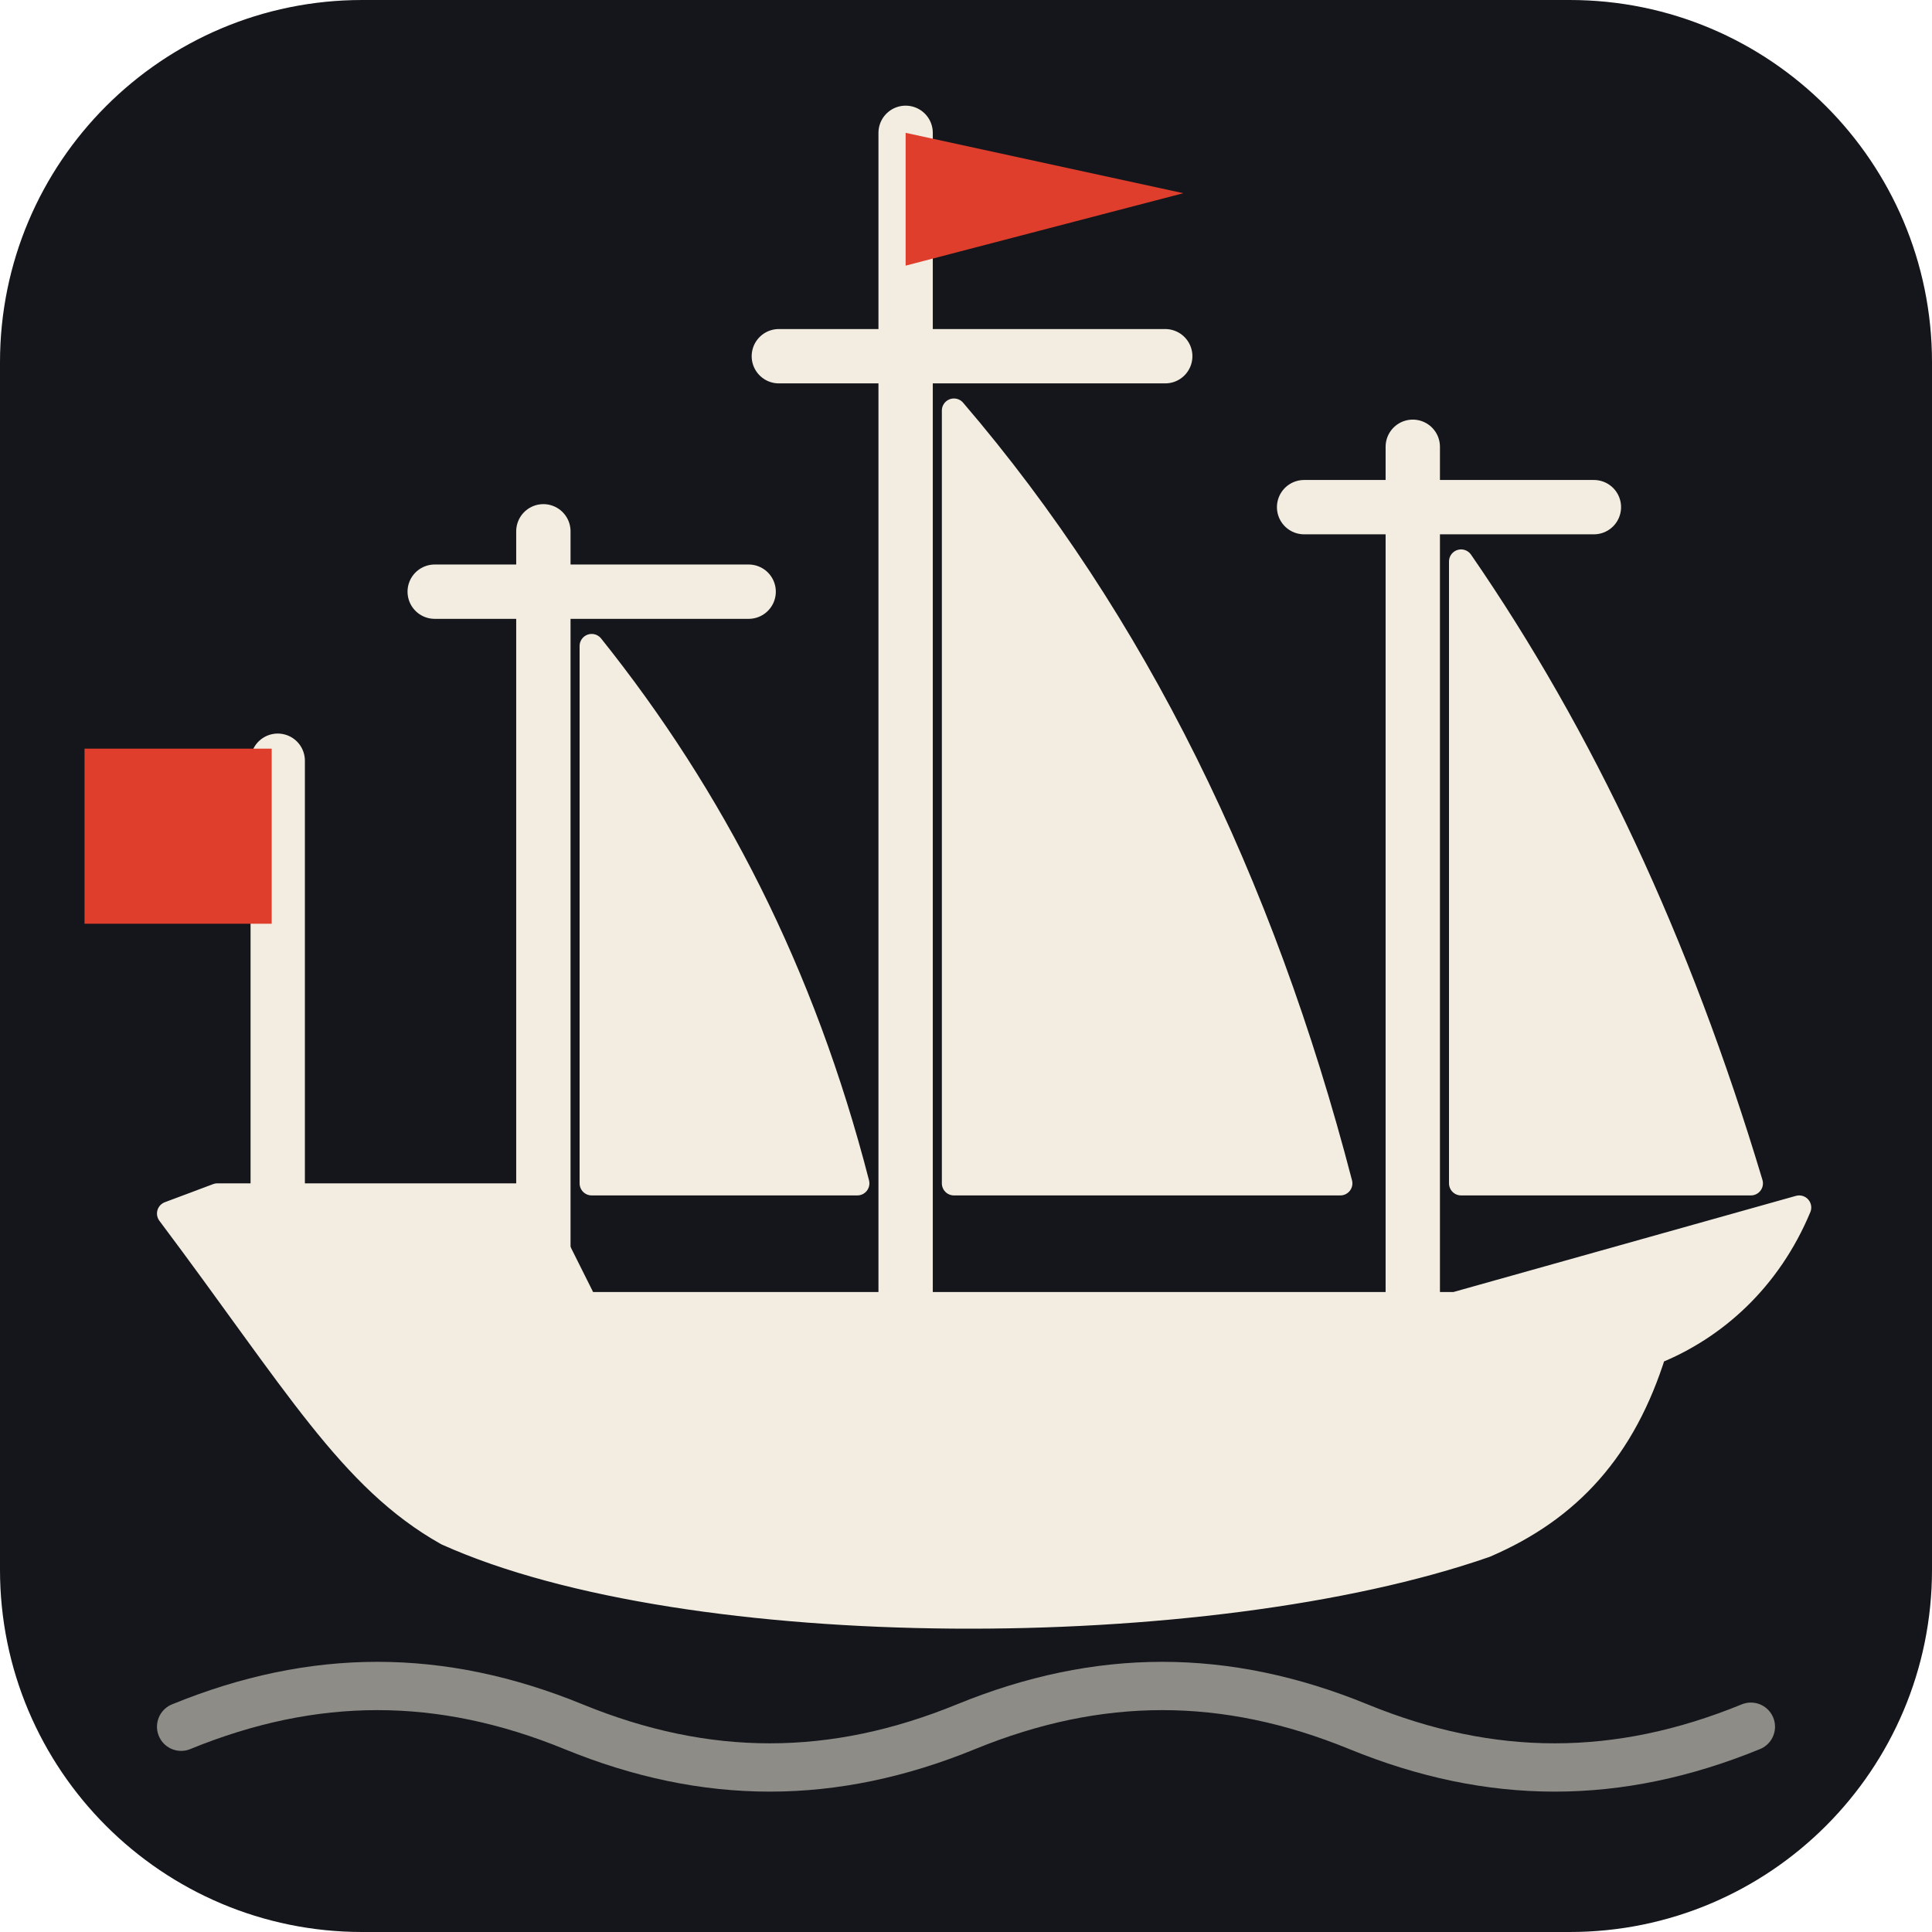
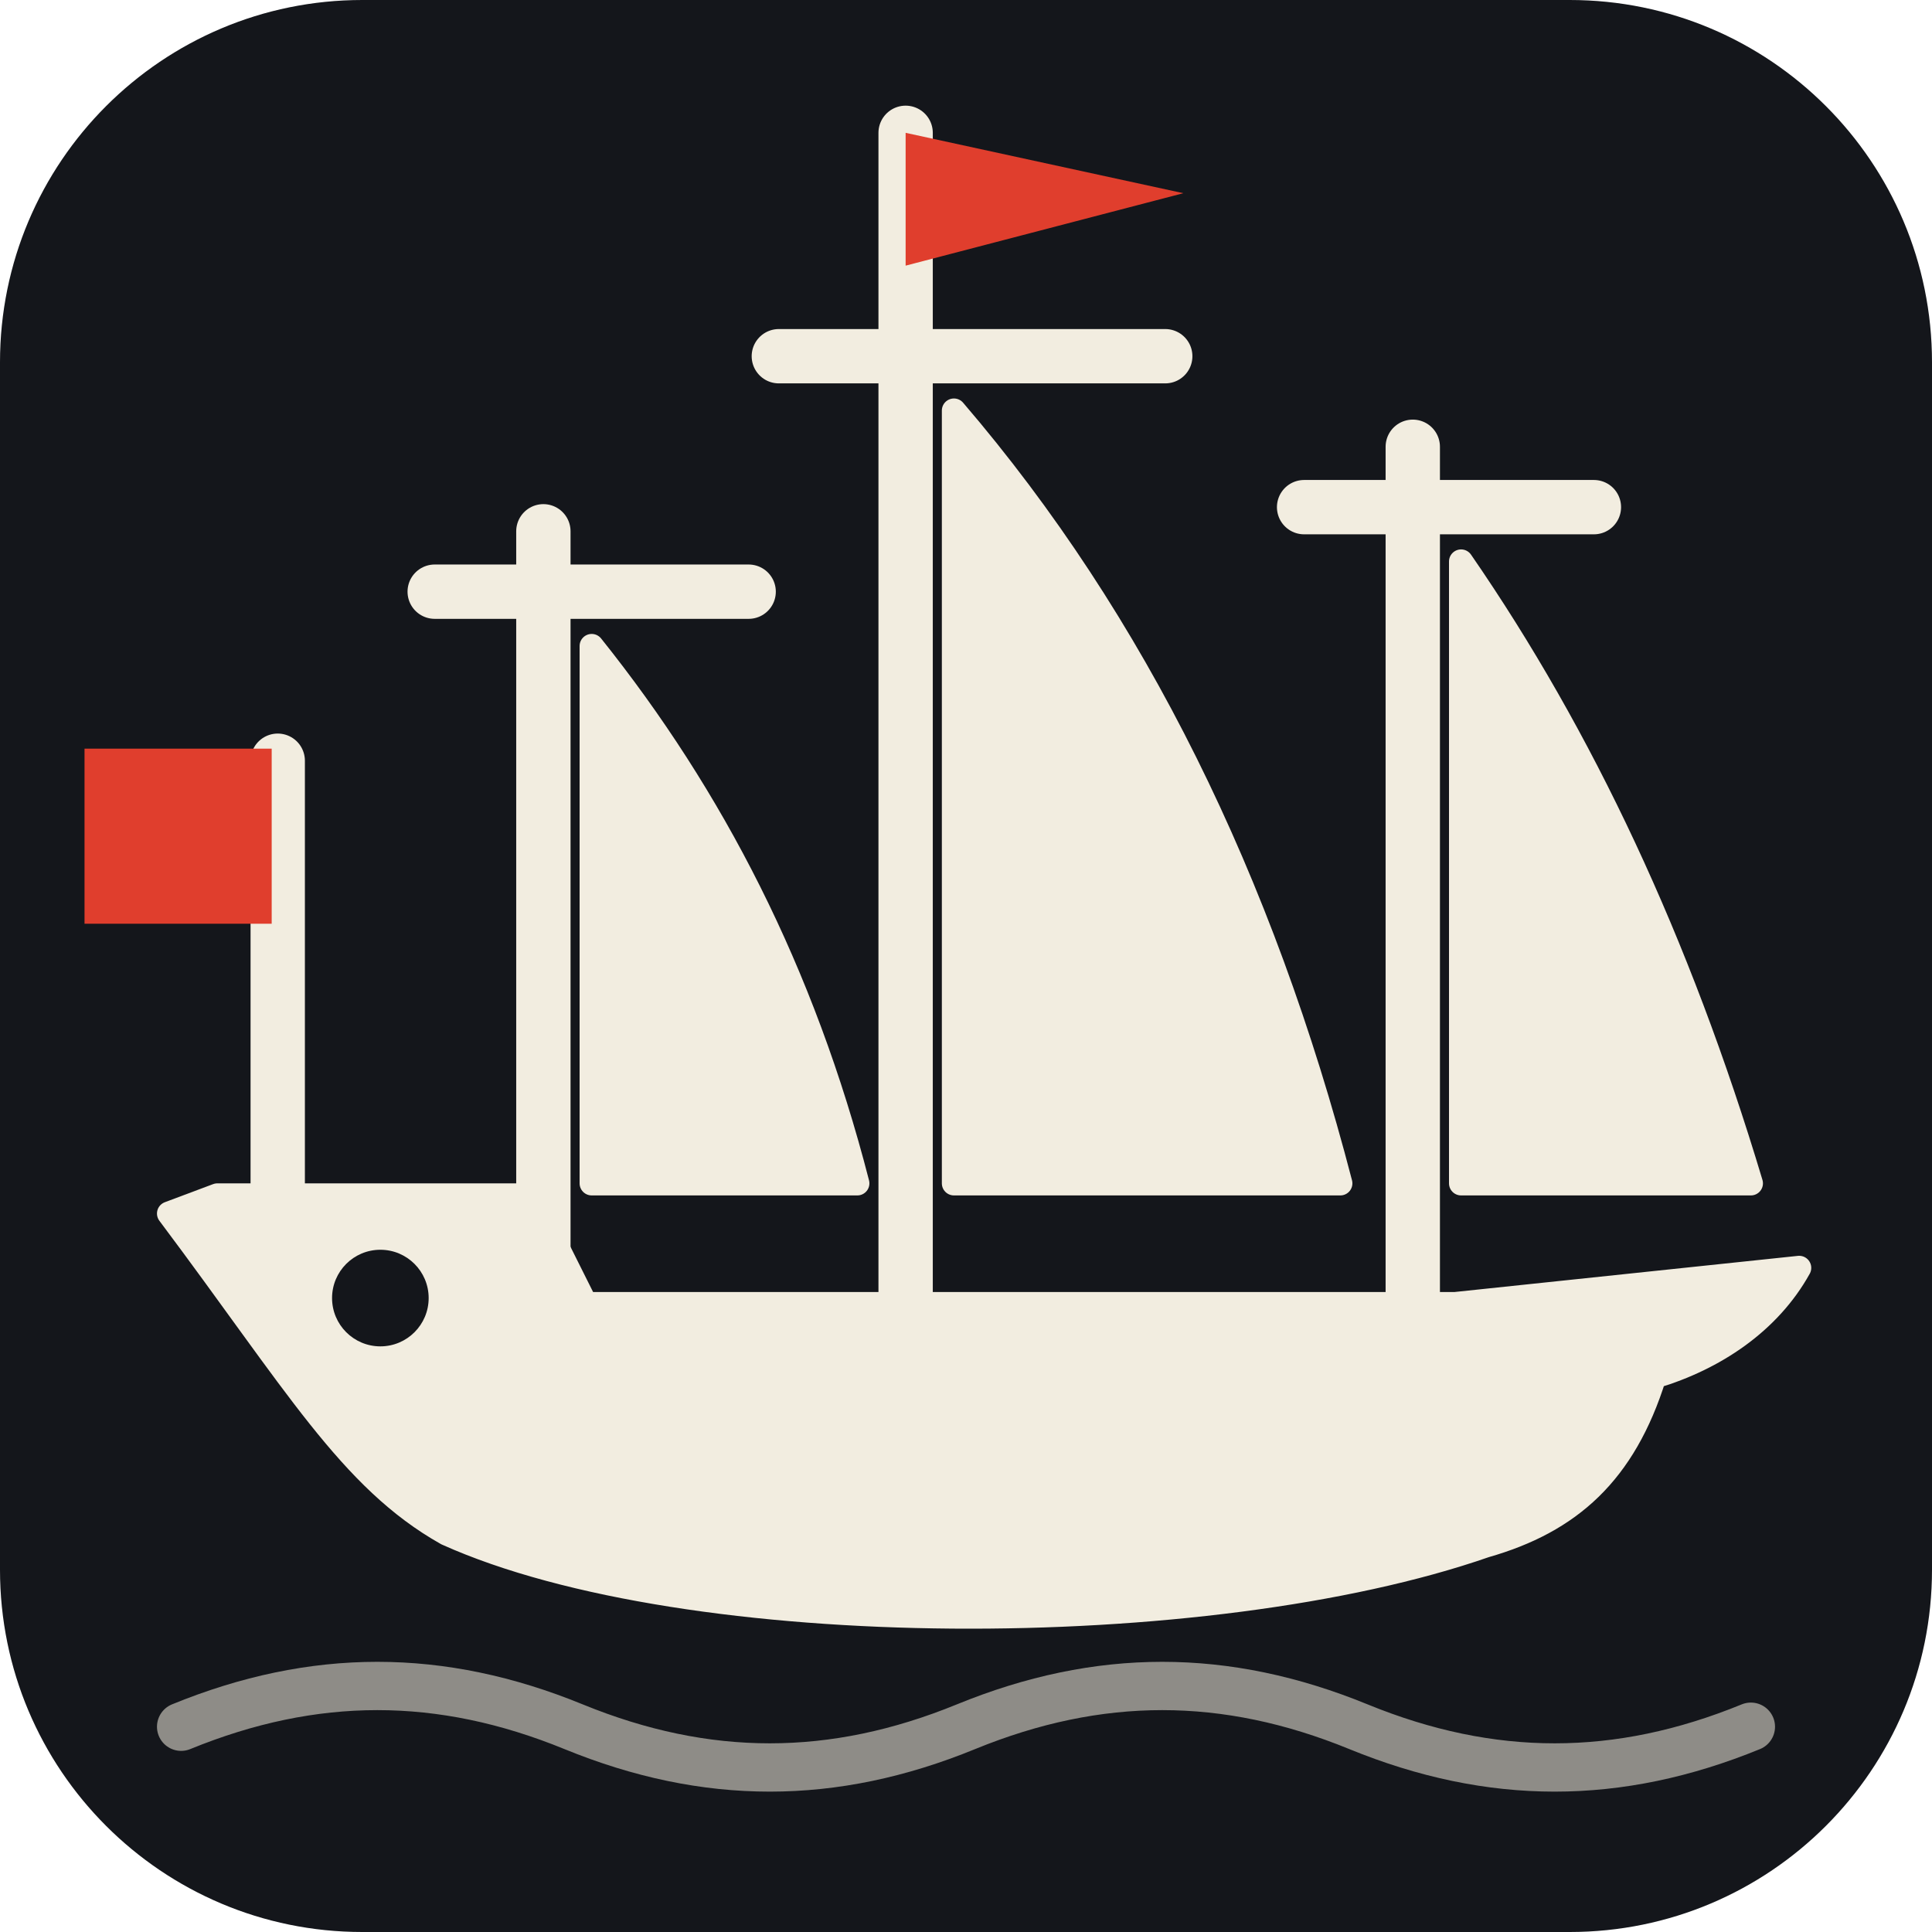
<svg xmlns="http://www.w3.org/2000/svg" viewBox="0 0 32 32">
  <rect width="32" height="32" rx="6" fill="#14161B" />
  <g transform="translate(0 1.2)">
    <g fill="#F2EDE0" stroke="#F2EDE0" stroke-linejoin="round">
      <path d="M9 20.4V7.6M15 20.4V1M23.4 20.2V6.2M4.6 18.6V11.4" fill="none" stroke-width="0.9" stroke-linecap="round" />
      <path d="M7.2 8.6h5.2M12.9 4.7h6.4M21.6 7.2h4.8" fill="none" stroke-width="0.9" stroke-linecap="round" />
      <path d="M9.8 9.5v8.9h4.4c-.9-3.5-2.4-6.4-4.4-8.9Z" stroke-width="0.4" />
      <path d="M15.8 5.6v12.8h6.4c-1.3-5-3.4-9.3-6.4-12.8Z" stroke-width="0.4" />
      <path d="M24.2 8.1v10.3h4.8c-1.2-4-2.8-7.4-4.8-10.3Z" stroke-width="0.4" />
    </g>
    <path d="M15 1 19.6 2 15 3.2Z" fill="#E03E2D" />
    <path d="M4.5 11.2H1.4v2.9h3.1Z" fill="#E03E2D" />
  </g>
-   <path transform="translate(0 2.2)" d="M3.6 17.6h5.2l.9 1.8h14.4l5.7-1.6c-.5 1.2-1.4 2-2.4 2.4-.5 1.6-1.4 2.6-2.8 3.2-4.6 1.6-13.2 1.6-17.2-.2-1.6-.9-2.5-2.5-4.6-5.3Z" fill="#F2EDE0" stroke="#F2EDE0" stroke-width="0.4" stroke-linejoin="round" />
+   <path transform="translate(0 2.2)" d="M3.6 17.6h5.2l.9 1.8h14.4l5.7-.6c-.5.9-1.4 1.5-2.4 1.8-.5 1.6-1.4 2.4-2.8 2.8-4.6 1.6-13.2 1.6-17.2-.2-1.6-.9-2.5-2.5-4.6-5.3Z" fill="#F2EDE0" stroke="#F2EDE0" stroke-width="0.4" stroke-linejoin="round" />
+   <circle cx="6.3" cy="21.5" r=".8" fill="#14161B" />
  <path d="M3 28.6c2.2-.9 4.3-.9 6.5 0s4.3.9 6.5 0 4.3-.9 6.5 0 4.3.9 6.5 0" fill="none" stroke="#F2EDE0" stroke-width="0.8" stroke-linecap="round" opacity=".55" />
</svg>
